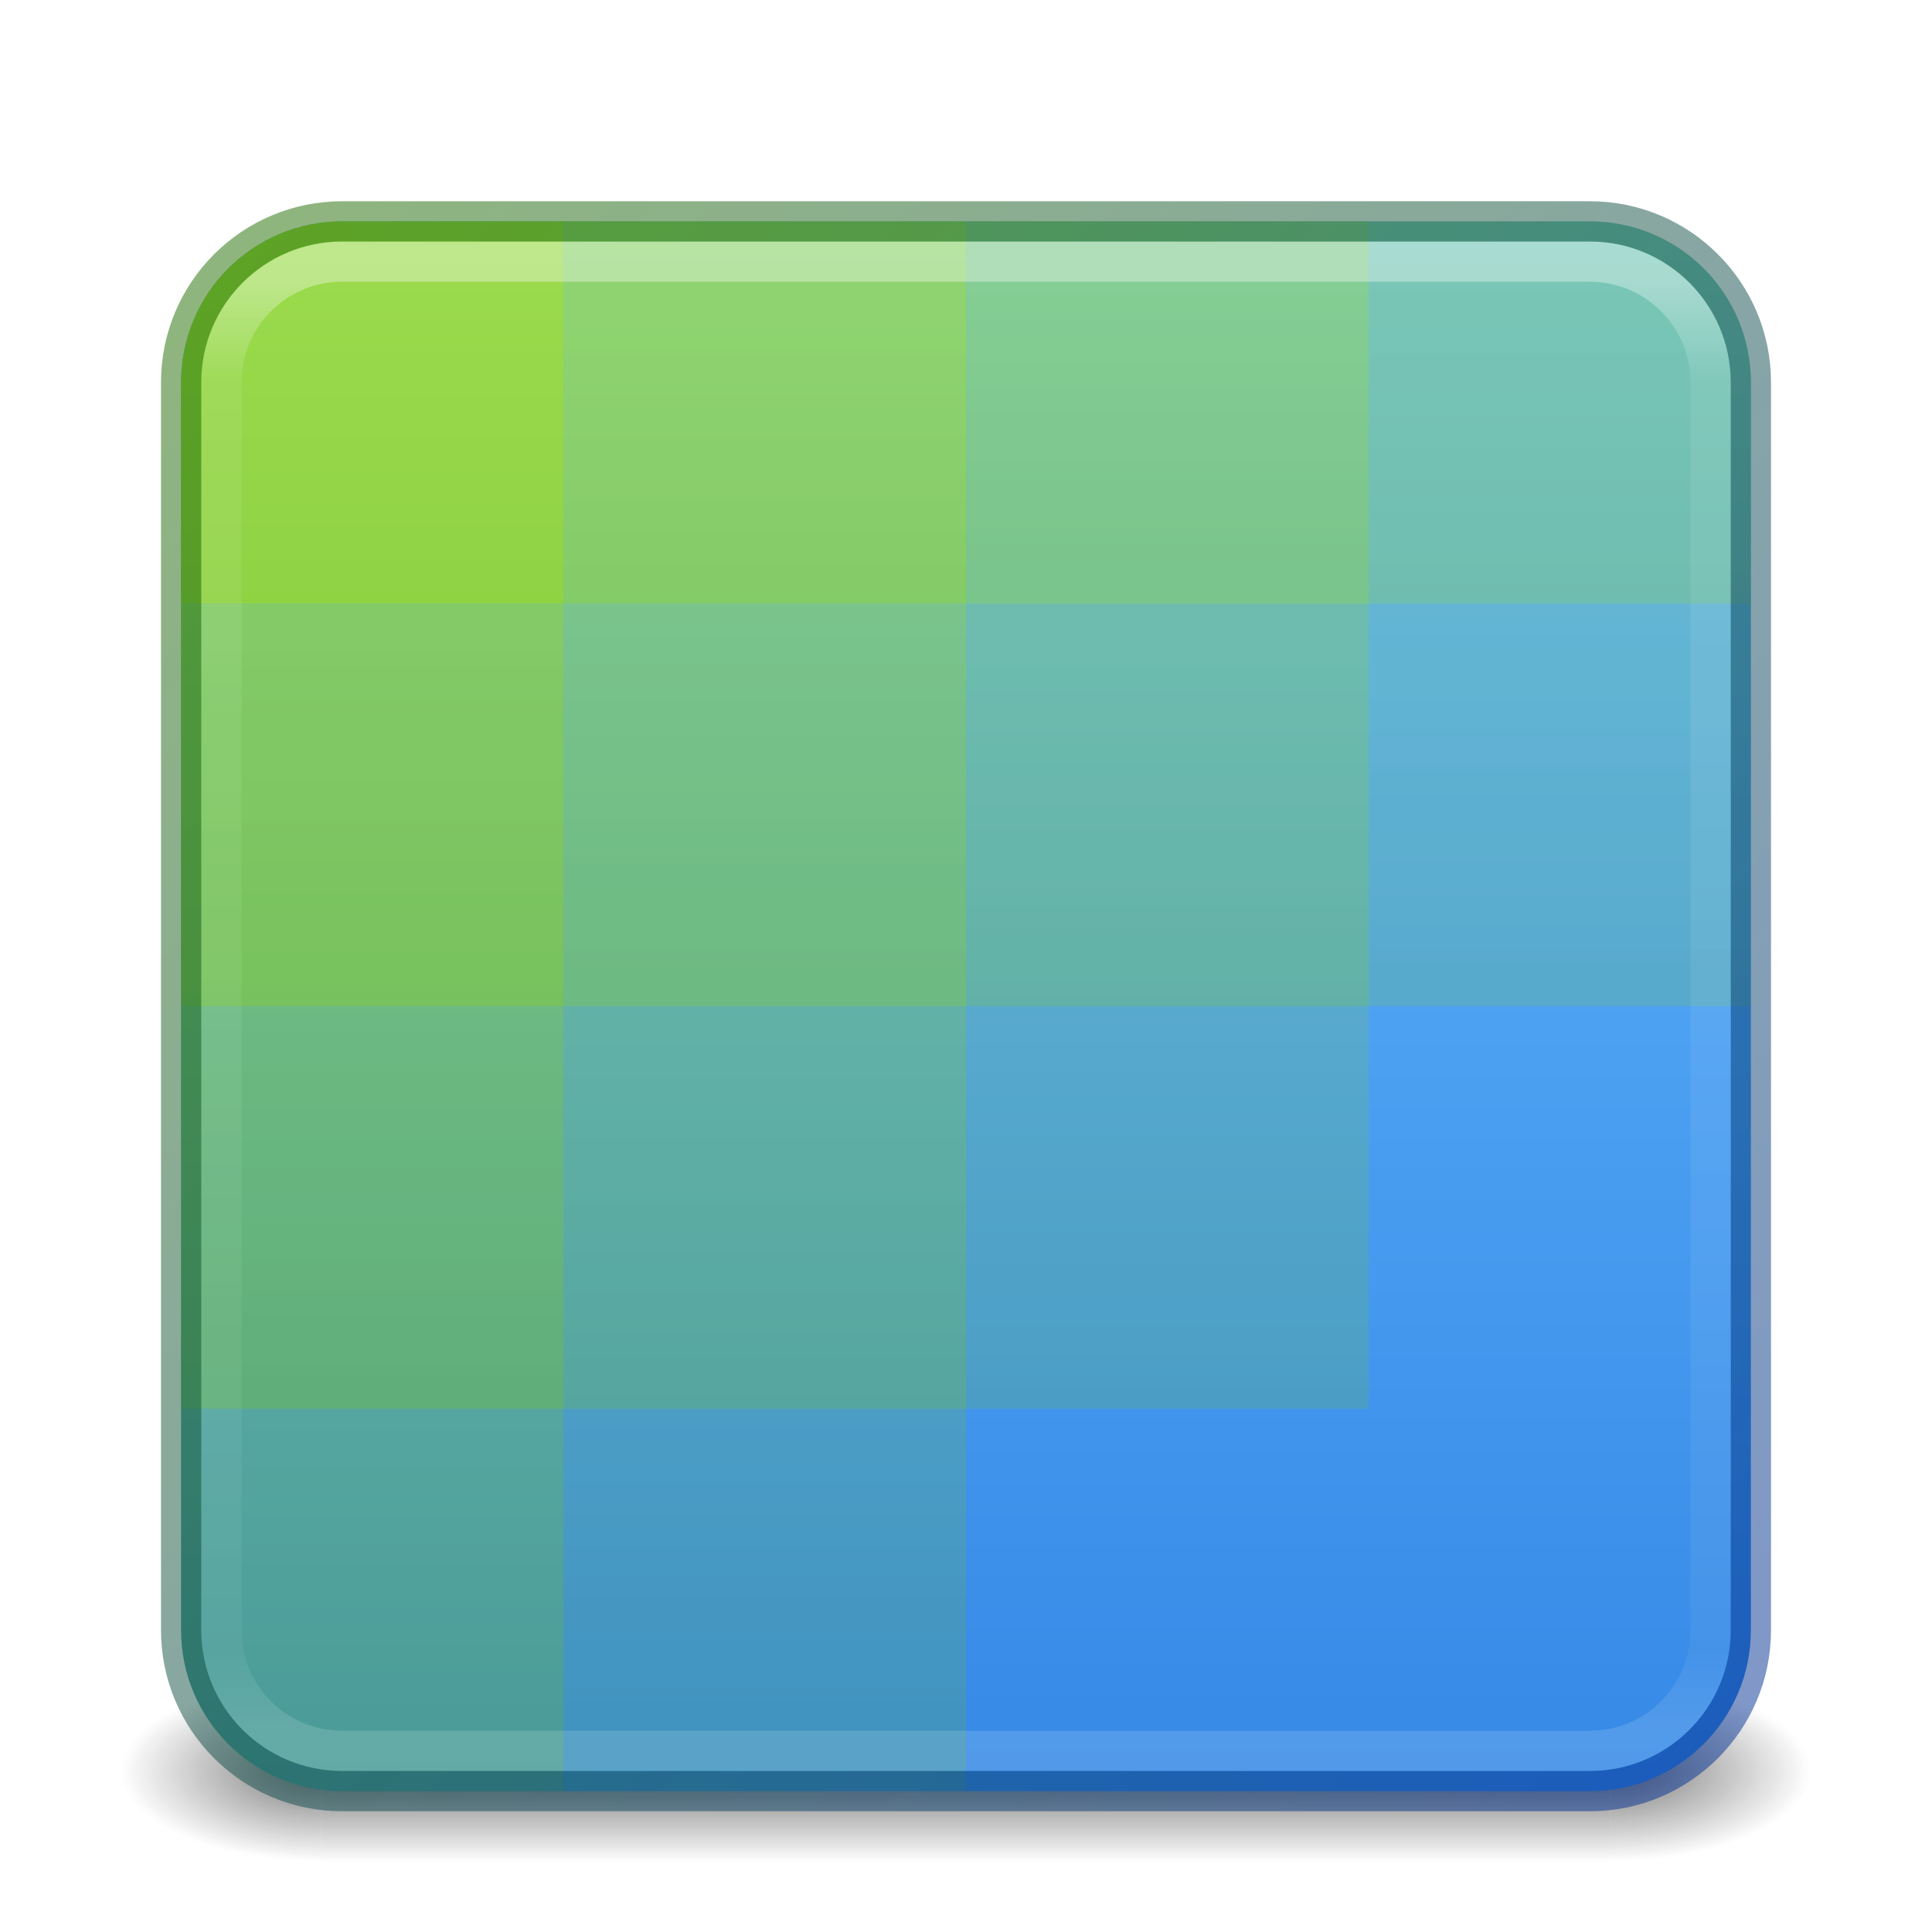
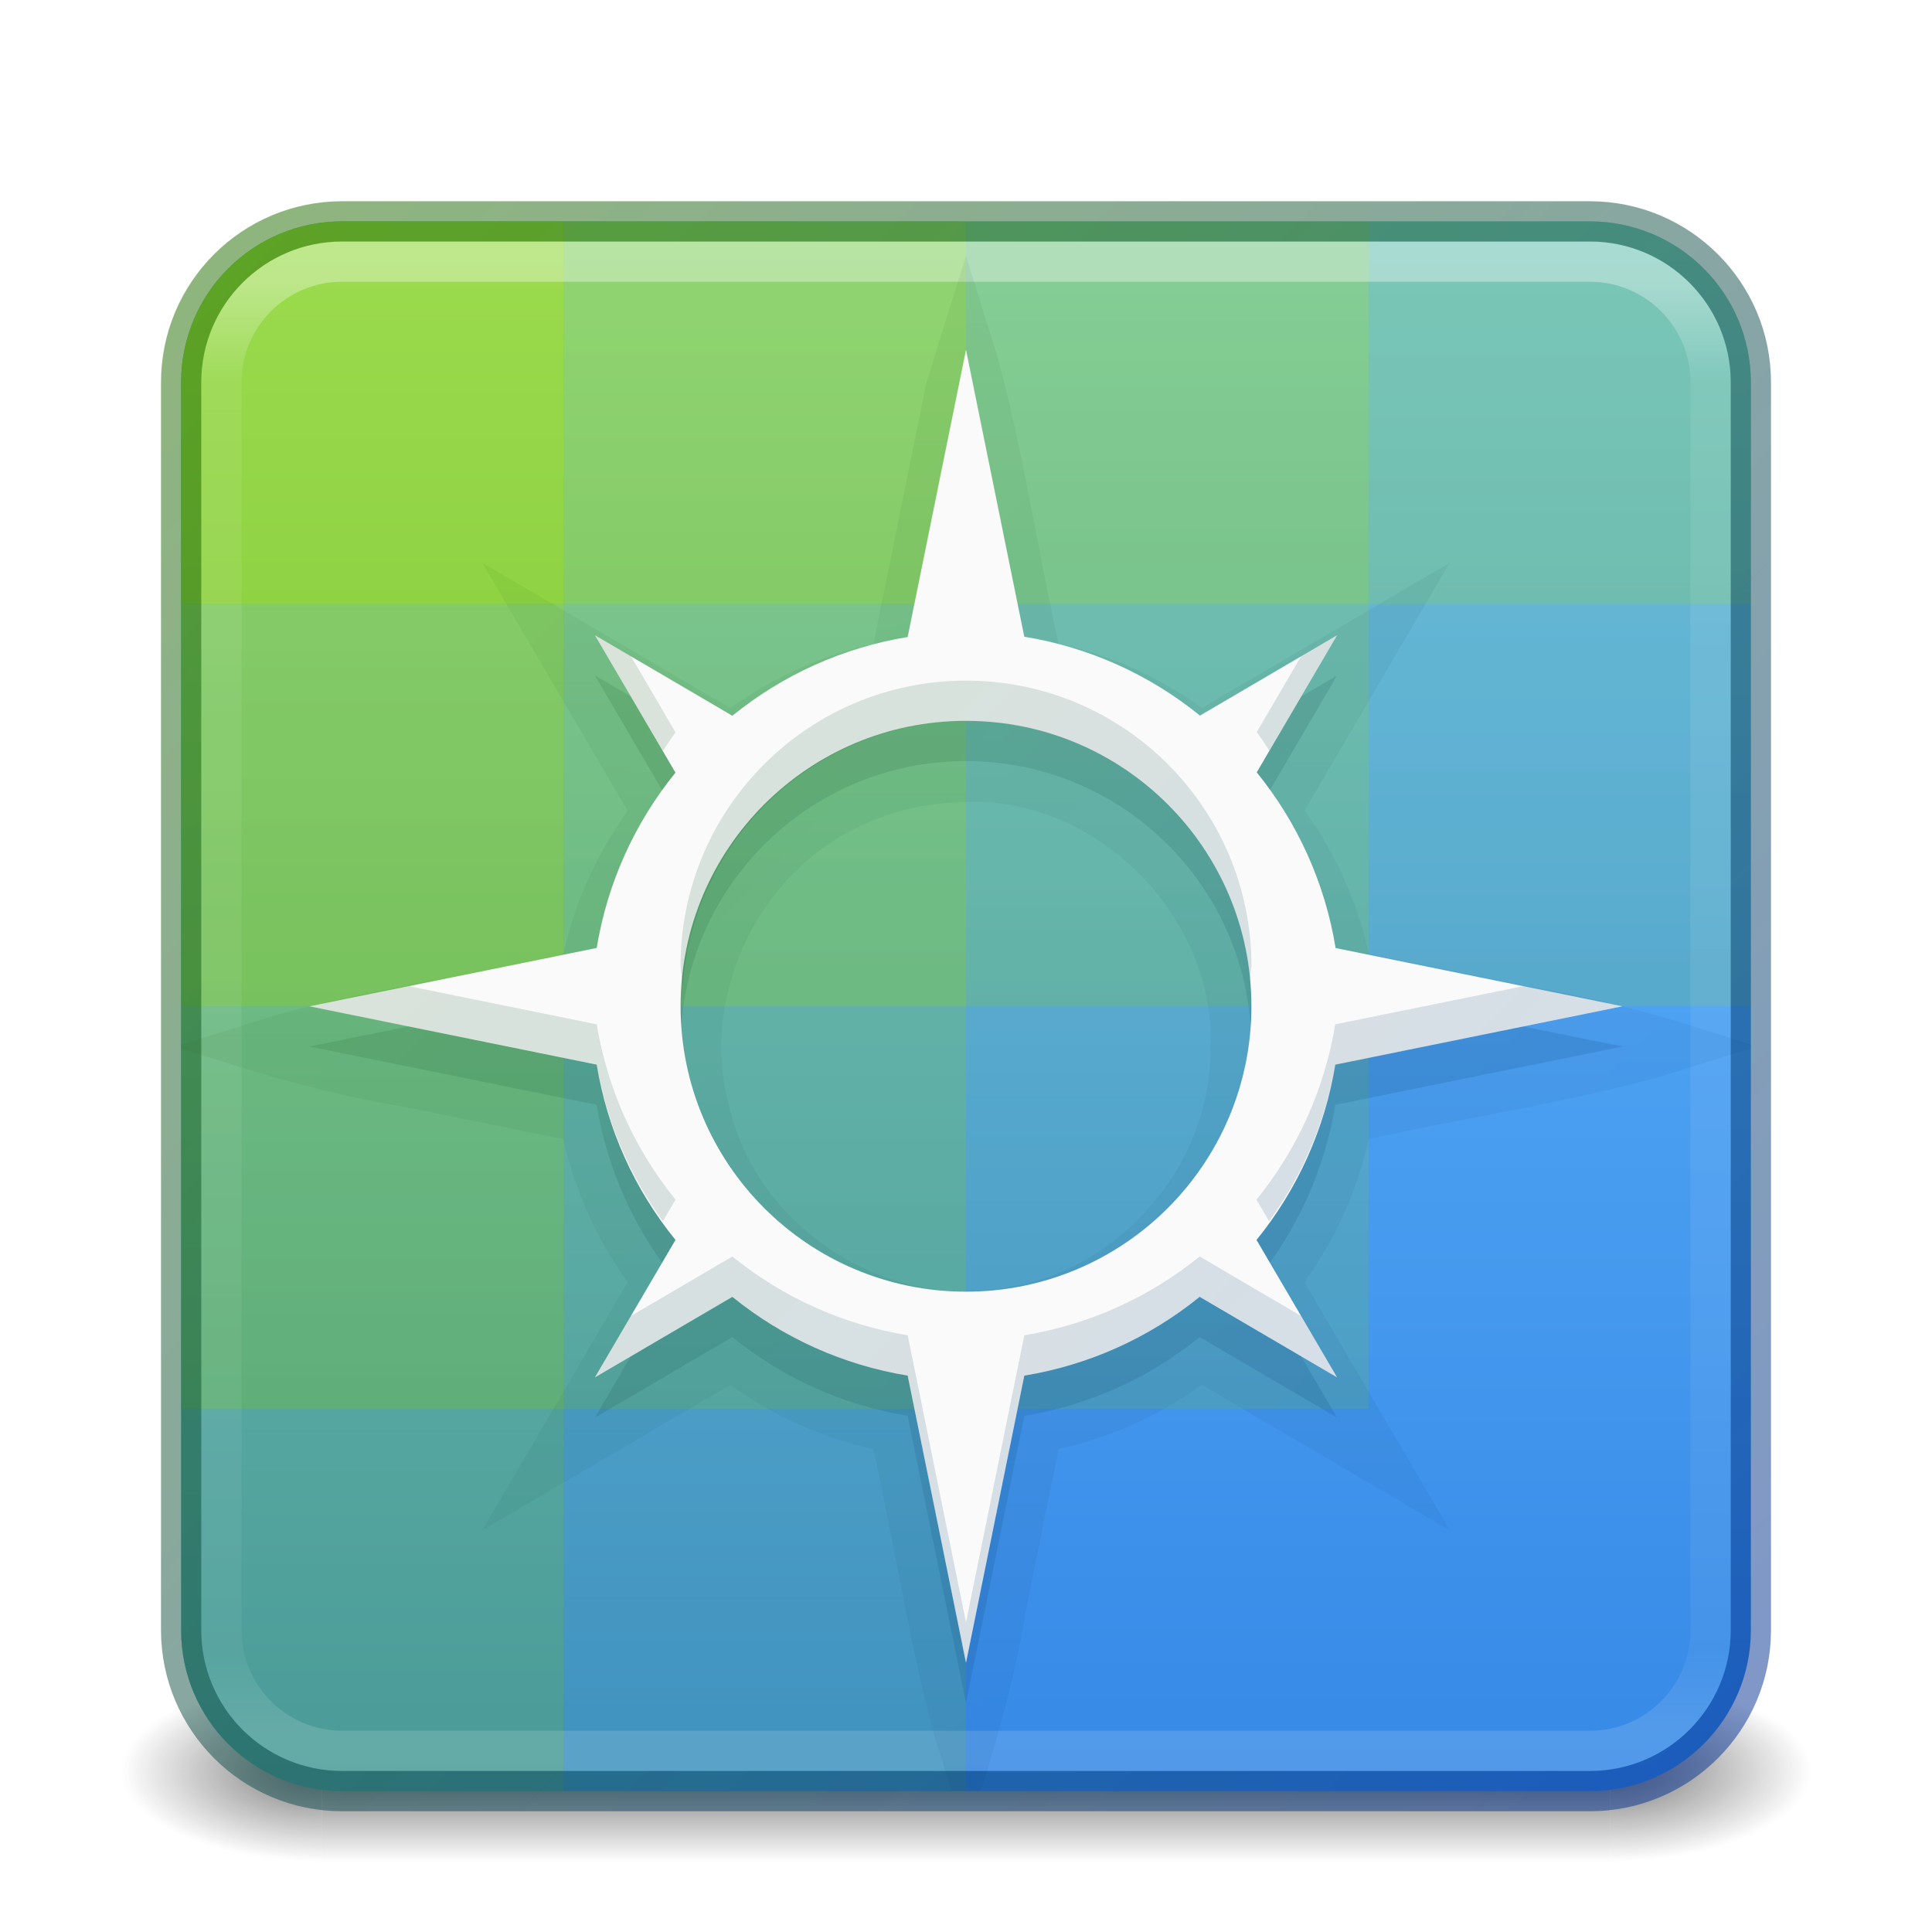
<svg xmlns="http://www.w3.org/2000/svg" xmlns:xlink="http://www.w3.org/1999/xlink" version="1.1" width="48" height="48" id="svg6649" xml:space="preserve">
  <defs id="defs6651">
    <linearGradient id="linearGradient1380">
      <stop style="stop-color:#fafafa;stop-opacity:1" offset="0" id="stop1376" />
      <stop style="stop-color:#d4d4d4;stop-opacity:1" offset="1" id="stop1378" />
    </linearGradient>
    <linearGradient id="linearGradient10083">
      <stop style="stop-color:#ff8c82;stop-opacity:1" offset="0" id="stop10079" />
      <stop style="stop-color:#ed5353;stop-opacity:1" offset="0.493" id="stop10085" />
      <stop style="stop-color:#c6262e;stop-opacity:1" offset="0.511" id="stop10087" />
      <stop style="stop-color:#7a0000;stop-opacity:1" offset="1" id="stop10081" />
    </linearGradient>
    <linearGradient id="linearGradient1308">
      <stop style="stop-color:#206b00;stop-opacity:1" offset="0" id="stop1304" />
      <stop style="stop-color:#002e99;stop-opacity:1" offset="1" id="stop1306" />
    </linearGradient>
    <linearGradient id="linearGradient1241">
      <stop style="stop-color:#ffffff;stop-opacity:1;" offset="0" id="stop1237" />
      <stop style="stop-color:#ffffff;stop-opacity:0;" offset="1" id="stop1239" />
    </linearGradient>
    <linearGradient id="linearGradient584">
      <stop style="stop-color:#9bdb4d;stop-opacity:1" offset="0" id="stop580" />
      <stop style="stop-color:#68b723;stop-opacity:1" offset="1" id="stop582" />
    </linearGradient>
    <linearGradient id="linearGradient1201">
      <stop id="stop1193" style="stop-color:#ffffff;stop-opacity:1" offset="0" />
      <stop id="stop1195" style="stop-color:#ffffff;stop-opacity:0.235" offset="0.068" />
      <stop id="stop1197" style="stop-color:#ffffff;stop-opacity:0.157" offset="0.947" />
      <stop id="stop1199" style="stop-color:#ffffff;stop-opacity:0.392" offset="1" />
    </linearGradient>
    <linearGradient id="linearGradient854">
      <stop style="stop-color:#64baff;stop-opacity:1" offset="0" id="stop850" />
      <stop style="stop-color:#3689e6;stop-opacity:1" offset="1" id="stop852" />
    </linearGradient>
    <linearGradient id="linearGradient3688-166-749">
      <stop id="stop2883" style="stop-color:#181818;stop-opacity:1" offset="0" />
      <stop id="stop2885" style="stop-color:#181818;stop-opacity:0" offset="1" />
    </linearGradient>
    <linearGradient id="linearGradient3702-501-757">
      <stop id="stop2895" style="stop-color:#181818;stop-opacity:0" offset="0" />
      <stop id="stop2897" style="stop-color:#181818;stop-opacity:1" offset="0.5" />
      <stop id="stop2899" style="stop-color:#181818;stop-opacity:0" offset="1" />
    </linearGradient>
    <radialGradient cx="4.993" cy="43.5" r="2.5" fx="4.993" fy="43.5" id="radialGradient3013-6" xlink:href="#linearGradient3688-166-749" gradientUnits="userSpaceOnUse" gradientTransform="matrix(2.003784,0,0,0.8999999,29.98813,4.850003)" />
    <radialGradient cx="4.993" cy="43.5" r="2.5" fx="4.993" fy="43.5" id="radialGradient3015-1" xlink:href="#linearGradient3688-166-749" gradientUnits="userSpaceOnUse" gradientTransform="matrix(2.003784,0,0,0.8999999,-18.01187,-83.15)" />
    <linearGradient xlink:href="#linearGradient854" id="linearGradient856-2" x1="23.528" y1="6.083" x2="23.528" y2="44.233" gradientUnits="userSpaceOnUse" />
    <linearGradient x1="39" y1="6" x2="39" y2="41.945" id="linearGradient3058-5" xlink:href="#linearGradient1201" gradientUnits="userSpaceOnUse" gradientTransform="translate(4e-6,1.000006)" />
    <linearGradient xlink:href="#linearGradient3702-501-757" id="linearGradient1191" gradientUnits="userSpaceOnUse" x1="25.058" y1="47.028" x2="25.058" y2="39.999" gradientTransform="matrix(1.142857,0,0,0.6428571,-3.428569,16.03572)" />
    <linearGradient xlink:href="#linearGradient584" id="linearGradient530" gradientUnits="userSpaceOnUse" x1="23.528" y1="6.083" x2="23.528" y2="44.233" />
    <linearGradient xlink:href="#linearGradient1241" id="linearGradient1249" gradientUnits="userSpaceOnUse" x1="5.665" y1="6.954" x2="43.467" y2="44.46" />
    <linearGradient xlink:href="#linearGradient1308" id="linearGradient1310" x1="5.817" y1="7.117" x2="43.657" y2="44.958" gradientUnits="userSpaceOnUse" />
    <linearGradient xlink:href="#linearGradient1241" id="linearGradient2074" gradientUnits="userSpaceOnUse" x1="6.837" y1="7.979" x2="41.176" y2="42.358" />
    <linearGradient xlink:href="#linearGradient584" id="linearGradient530-6" gradientUnits="userSpaceOnUse" x1="23.528" y1="6.083" x2="23.528" y2="44.233" />
    <linearGradient xlink:href="#linearGradient13193" id="linearGradient26179" gradientUnits="userSpaceOnUse" x1="9" y1="22" x2="9" y2="2" gradientTransform="translate(28,26)" />
    <linearGradient id="linearGradient13193">
      <stop style="stop-color:#000000;stop-opacity:1" offset="0" id="stop13195" />
      <stop style="stop-color:#333333;stop-opacity:1" offset="1" id="stop13197" />
    </linearGradient>
+     <linearGradient xlink:href="#linearGradient854" id="linearGradient899" x1="31.781" y1="4.927" x2="31.781" y2="59.148" gradientUnits="userSpaceOnUse" gradientTransform="matrix(0.7090909,0,0,0.7090909,1.309106,2.309086)" />
+     <linearGradient xlink:href="#linearGradient1308" id="linearGradient1867" gradientUnits="userSpaceOnUse" x1="9.581" y1="10.074" x2="40.263" y2="40.756" />
+     <linearGradient xlink:href="#linearGradient1308" id="linearGradient1" gradientUnits="userSpaceOnUse" x1="9.581" y1="10.074" x2="40.263" y2="40.756" />
+     <linearGradient xlink:href="#linearGradient1308" id="linearGradient2" gradientUnits="userSpaceOnUse" x1="9.581" y1="10.074" x2="40.263" y2="40.756" gradientTransform="translate(0,-1)" />
  </defs>
  <rect style="opacity:0.6;fill:url(#radialGradient3013-6);fill-opacity:1;stroke:none;stroke-width:0.863" id="rect2801-3-7" y="41.75" x="40" height="4.5" width="5" />
  <rect style="opacity:0.6;fill:url(#radialGradient3015-1);fill-opacity:1;stroke:none;stroke-width:0.863" id="rect3696-6-3" transform="scale(-1)" y="-46.25" x="-8" height="4.5" width="5" />
  <rect style="opacity:0.6;fill:url(#linearGradient1191);fill-opacity:1;stroke:none;stroke-width:0.863" id="rect3700-4-6" y="41.75" x="8" height="4.5" width="32" />
  <rect style="color:#000000;display:inline;overflow:visible;visibility:visible;opacity:1;fill:url(#linearGradient856-2);fill-opacity:1;fill-rule:nonzero;stroke:none;stroke-width:1;stroke-opacity:0.5;marker:none;enable-background:accumulate" id="rect5505-21-1" y="5.5" x="4.5" ry="4" rx="4" height="39" width="39" />
  <path id="rect532" style="fill:url(#linearGradient530);stroke-width:1;stroke-opacity:0.5;-inkscape-stroke:none;stop-color:#000000;font-variation-settings:normal;opacity:1;vector-effect:none;fill-opacity:1;stroke:none;stroke-linecap:butt;stroke-linejoin:miter;stroke-miterlimit:4;stroke-dasharray:none;stroke-dashoffset:0;marker:none;stop-opacity:1" d="M 8.5 5.5 C 6.284 5.5 4.5 7.284 4.5 9.5 L 4.5 15 L 14 15 L 14 5.5 L 8.5 5.5 z " />
  <path id="rect532-3" style="fill:url(#linearGradient530);stroke-width:1;stroke-opacity:0.5;-inkscape-stroke:none;stop-color:#000000;opacity:0.8;font-variation-settings:normal;vector-effect:none;fill-opacity:1;stroke:none;stroke-linecap:butt;stroke-linejoin:miter;stroke-miterlimit:4;stroke-dasharray:none;stroke-dashoffset:0;marker:none;stop-opacity:1" d="M 14 5.5 L 14 15 L 24 15 L 24 5.5 L 14 5.5 z " />
  <path id="rect532-6" style="fill:url(#linearGradient530);stroke-width:1;stroke-opacity:0.5;-inkscape-stroke:none;stop-color:#000000;opacity:0.6;font-variation-settings:normal;vector-effect:none;fill-opacity:1;stroke:none;stroke-linecap:butt;stroke-linejoin:miter;stroke-miterlimit:4;stroke-dasharray:none;stroke-dashoffset:0;marker:none;stop-opacity:1" d="M 24 5.5 L 24 15 L 34 15 L 34 5.5 L 24 5.5 z " />
  <path id="rect532-3-7" style="fill:url(#linearGradient530);stroke-width:1;stroke-opacity:0.5;-inkscape-stroke:none;stop-color:#000000;opacity:0.4;font-variation-settings:normal;vector-effect:none;fill-opacity:1;stroke:none;stroke-linecap:butt;stroke-linejoin:miter;stroke-miterlimit:4;stroke-dasharray:none;stroke-dashoffset:0;marker:none;stop-opacity:1" d="M 34 5.5 L 34 15 L 43.5 15 L 43.5 9.5 C 43.5 7.284 41.716 5.5 39.5 5.5 L 34 5.5 z " />
  <path id="rect532-5" style="fill:url(#linearGradient530);stroke-width:1;stroke-opacity:0.5;-inkscape-stroke:none;stop-color:#000000;opacity:0.8;font-variation-settings:normal;vector-effect:none;fill-opacity:1;stroke:none;stroke-linecap:butt;stroke-linejoin:miter;stroke-miterlimit:4;stroke-dasharray:none;stroke-dashoffset:0;marker:none;stop-opacity:1" d="M 4.5 15 L 4.5 25 L 14 25 L 14 15 L 4.5 15 z " />
  <rect style="fill:url(#linearGradient530);stroke-width:1;stroke-opacity:0.5;-inkscape-stroke:none;stop-color:#000000;opacity:0.6;font-variation-settings:normal;vector-effect:none;fill-opacity:1;stroke:none;stroke-linecap:butt;stroke-linejoin:miter;stroke-miterlimit:4;stroke-dasharray:none;stroke-dashoffset:0;marker:none;stop-opacity:1" id="rect532-3-3" width="10" height="10" x="14" y="15" rx="0" ry="0" />
  <rect style="fill:url(#linearGradient530);stroke-width:1;stroke-opacity:0.5;-inkscape-stroke:none;stop-color:#000000;opacity:0.4;font-variation-settings:normal;vector-effect:none;fill-opacity:1;stroke:none;stroke-linecap:butt;stroke-linejoin:miter;stroke-miterlimit:4;stroke-dasharray:none;stroke-dashoffset:0;marker:none;stop-opacity:1" id="rect532-6-5" width="10" height="10" x="24" y="15" rx="0" ry="0" />
  <path id="rect532-3-7-6" style="fill:url(#linearGradient530);stroke-width:1;stroke-opacity:0.5;-inkscape-stroke:none;stop-color:#000000;opacity:0.2;font-variation-settings:normal;vector-effect:none;fill-opacity:1;stroke:none;stroke-linecap:butt;stroke-linejoin:miter;stroke-miterlimit:4;stroke-dasharray:none;stroke-dashoffset:0;marker:none;stop-opacity:1" d="M 34 15 L 34 25 L 43.5 25 L 43.5 15 L 34 15 z " />
  <path id="rect532-5-2" style="fill:url(#linearGradient530);stroke-width:1;stroke-opacity:0.5;-inkscape-stroke:none;stop-color:#000000;opacity:0.6;font-variation-settings:normal;vector-effect:none;fill-opacity:1;stroke:none;stroke-linecap:butt;stroke-linejoin:miter;stroke-miterlimit:4;stroke-dasharray:none;stroke-dashoffset:0;marker:none;stop-opacity:1" d="M 4.5 25 L 4.5 35 L 14 35 L 14 25 L 4.5 25 z " />
  <rect style="fill:url(#linearGradient530);stroke-width:1;stroke-opacity:0.5;-inkscape-stroke:none;stop-color:#000000;opacity:0.4;font-variation-settings:normal;vector-effect:none;fill-opacity:1;stroke:none;stroke-linecap:butt;stroke-linejoin:miter;stroke-miterlimit:4;stroke-dasharray:none;stroke-dashoffset:0;marker:none;stop-opacity:1" id="rect532-3-3-9" width="10" height="10" x="14" y="25" rx="0" ry="0" />
  <rect style="fill:url(#linearGradient530);stroke-width:1;stroke-opacity:0.5;-inkscape-stroke:none;stop-color:#000000;opacity:0.2;font-variation-settings:normal;vector-effect:none;fill-opacity:1;stroke:none;stroke-linecap:butt;stroke-linejoin:miter;stroke-miterlimit:4;stroke-dasharray:none;stroke-dashoffset:0;marker:none;stop-opacity:1" id="rect532-6-5-1" width="10" height="10" x="24" y="25" rx="0" ry="0" />
  <path id="rect532-5-2-7" style="fill:url(#linearGradient530);stroke-width:1;stroke-opacity:0.5;-inkscape-stroke:none;stop-color:#000000;opacity:0.4;font-variation-settings:normal;vector-effect:none;fill-opacity:1;stroke:none;stroke-linecap:butt;stroke-linejoin:miter;stroke-miterlimit:4;stroke-dasharray:none;stroke-dashoffset:0;marker:none;stop-opacity:1" d="M 4.5 35 L 4.5 40.5 C 4.5 42.716 6.284 44.5 8.5 44.5 L 14 44.5 L 14 35 L 4.5 35 z " />
  <path id="rect532-3-3-9-0" style="fill:url(#linearGradient530);stroke-width:1;stroke-opacity:0.5;-inkscape-stroke:none;stop-color:#000000;opacity:0.2;font-variation-settings:normal;vector-effect:none;fill-opacity:1;stroke:none;stroke-linecap:butt;stroke-linejoin:miter;stroke-miterlimit:4;stroke-dasharray:none;stroke-dashoffset:0;marker:none;stop-opacity:1" d="M 14 35 L 14 44.5 L 24 44.5 L 24 35 L 14 35 z " />
  <rect style="opacity:0.35;fill:none;stroke:url(#linearGradient3058-5);stroke-width:1;stroke-linecap:round;stroke-linejoin:round;stroke-miterlimit:4;stroke-dasharray:none;stroke-dashoffset:0;stroke-opacity:1" id="rect6741-2" y="6.5" x="5.5" ry="3" rx="3" height="37" width="37" />
  <rect style="color:#000000;display:inline;overflow:visible;visibility:visible;fill:none;fill-opacity:1;fill-rule:nonzero;stroke:url(#linearGradient1310);stroke-width:1;stroke-opacity:0.5;marker:none;enable-background:accumulate" id="rect5505-21-1-1" y="5.5" x="4.5" ry="4" rx="4" height="39" width="39" />
+   <path id="path918-0-6" style="font-variation-settings:normal;opacity:0.07;vector-effect:none;fill:url(#linearGradient1);fill-opacity:1;stroke:none;stroke-width:1;stroke-linecap:butt;stroke-linejoin:miter;stroke-miterlimit:4;stroke-dasharray:none;stroke-dashoffset:0;stroke-opacity:0.5;-inkscape-stroke:none;marker:none;stop-color:#000000" d="M 24 6.357 L 23.02 9.492 L 21.699 15.996 C 20.425 16.28 19.204 16.831 18.145 17.594 C 16.089 16.388 14.034 15.183 11.979 13.979 C 13.183 16.034 14.388 18.089 15.594 20.145 C 14.832 21.204 14.279 22.424 13.996 23.699 C 11.61 24.228 9.181 24.586 6.824 25.229 L 4.5 25.955 L 4.5 26.047 C 6.318 26.643 8.149 27.191 10.041 27.498 L 13.996 28.301 C 14.279 29.576 14.831 30.796 15.594 31.855 C 14.388 33.911 13.183 35.966 11.979 38.021 C 14.034 36.817 16.089 35.612 18.145 34.406 C 19.201 35.173 20.425 35.719 21.699 36.004 C 22.228 38.39 22.586 40.819 23.229 43.176 L 23.643 44.5 L 24.367 44.5 C 24.834 43.01 25.247 41.505 25.498 39.959 L 26.301 36.004 C 27.574 35.719 28.799 35.174 29.855 34.406 C 31.911 35.612 33.966 36.817 36.021 38.021 C 34.817 35.966 33.612 33.911 32.406 31.855 C 33.172 30.798 33.721 29.575 34.004 28.301 C 36.39 27.772 38.819 27.415 41.176 26.771 L 43.5 26.045 L 43.5 25.955 C 41.682 25.358 39.851 24.808 37.959 24.502 L 34.012 23.701 C 33.729 22.423 33.178 21.198 32.412 20.137 C 33.614 18.086 34.816 16.034 36.018 13.982 C 33.966 15.184 31.914 16.386 29.863 17.588 C 28.801 16.824 27.578 16.27 26.299 15.988 C 25.771 13.605 25.415 11.178 24.771 8.824 L 24 6.357 z M 24.369 19.922 C 27.542 20.036 30.277 22.997 30.072 26.176 C 30.04 29.083 27.649 31.728 24.754 32.021 C 21.786 32.468 18.719 30.345 18.1 27.408 C 17.356 24.606 18.983 21.442 21.682 20.391 C 22.523 20.028 23.457 19.904 24.369 19.922 z " />
+   <path id="path918-0" style="font-variation-settings:normal;vector-effect:none;fill:url(#linearGradient1867);fill-opacity:1;stroke:none;stroke-width:1;stroke-linecap:butt;stroke-linejoin:miter;stroke-miterlimit:4;stroke-dasharray:none;stroke-dashoffset:0;stroke-opacity:0.5;-inkscape-stroke:none;marker:none;stop-color:#000000;opacity:0.15;stop-opacity:1" d="m 24,9.691 -1.449,7.135 a 9.296,9.296 0 0 0 -4.356,1.957 l -3.414,-2.001 2.001,3.414 a 9.296,9.296 0 0 0 -1.957,4.356 l -7.135,1.449 7.135,1.449 a 9.296,9.296 0 0 0 1.957,4.356 l -2.001,3.414 3.414,-2.001 a 9.296,9.296 0 0 0 4.356,1.957 l 1.449,7.135 1.449,-7.135 a 9.296,9.296 0 0 0 4.356,-1.957 l 3.414,2.001 -2.001,-3.414 a 9.296,9.296 0 0 0 1.957,-4.356 l 7.135,-1.449 -7.127,-1.447 a 9.296,9.296 0 0 0 -1.96,-4.365 l 1.996,-3.406 -3.406,1.996 a 9.296,9.296 0 0 0 -4.365,-1.96 z m 0,9.218 a 7.091,7.091 0 0 1 7.091,7.091 7.091,7.091 0 0 1 -7.091,7.091 7.091,7.091 0 0 1 -7.091,-7.091 7.091,7.091 0 0 1 7.091,-7.091 z" />
+   <path id="path918" style="font-variation-settings:normal;vector-effect:none;fill:#fafafa;fill-opacity:1;stroke:none;stroke-width:1;stroke-linecap:butt;stroke-linejoin:miter;stroke-miterlimit:4;stroke-dasharray:none;stroke-dashoffset:0;stroke-opacity:0.5;-inkscape-stroke:none;marker:none;stop-color:#000000" d="m 24,8.691 -1.449,7.135 a 9.296,9.296 0 0 0 -4.356,1.957 l -3.414,-2.001 2.001,3.414 a 9.296,9.296 0 0 0 -1.957,4.356 l -7.135,1.449 7.135,1.449 a 9.296,9.296 0 0 0 1.957,4.356 l -2.001,3.414 3.414,-2.001 a 9.296,9.296 0 0 0 4.356,1.957 l 1.449,7.135 1.449,-7.135 a 9.296,9.296 0 0 0 4.356,-1.957 l 3.414,2.001 -2.001,-3.414 a 9.296,9.296 0 0 0 1.957,-4.356 l 7.135,-1.449 -7.127,-1.447 a 9.296,9.296 0 0 0 -1.96,-4.365 l 1.996,-3.406 -3.406,1.996 a 9.296,9.296 0 0 0 -4.365,-1.96 z m 0,9.218 a 7.091,7.091 0 0 1 7.091,7.091 7.091,7.091 0 0 1 -7.091,7.091 7.091,7.091 0 0 1 -7.091,-7.091 7.091,7.091 0 0 1 7.091,-7.091 z" />
+   <path id="path918-0-2" style="font-variation-settings:normal;opacity:0.15;vector-effect:none;fill:url(#linearGradient2);fill-opacity:1;stroke:none;stroke-width:1;stroke-linecap:butt;stroke-linejoin:miter;stroke-miterlimit:4;stroke-dasharray:none;stroke-dashoffset:0;stroke-opacity:0.5;-inkscape-stroke:none;marker:none;stop-color:#000000" d="M 14.781 15.781 L 16.469 18.66 A 9.296 9.296 0 0 1 16.783 18.195 L 15.676 16.305 L 14.781 15.781 z M 33.219 15.781 L 32.326 16.305 L 31.223 18.188 A 9.296 9.296 0 0 1 31.537 18.65 L 33.219 15.781 z M 24 16.91 A 7.091 7.091 0 0 0 16.908 24 A 7.091 7.091 0 0 0 16.965 24.5 A 7.091 7.091 0 0 1 24 17.91 A 7.091 7.091 0 0 1 31.055 24.33 A 7.091 7.091 0 0 0 31.092 24 A 7.091 7.091 0 0 0 24 16.91 z M 10.152 24.5 L 7.691 25 L 14.826 26.449 A 9.296 9.296 0 0 0 16.469 30.34 L 16.783 29.805 A 9.296 9.296 0 0 1 14.826 25.449 L 10.152 24.5 z M 37.848 24.5 L 33.174 25.449 A 9.296 9.296 0 0 1 31.217 29.805 L 31.531 30.34 A 9.296 9.296 0 0 0 33.174 26.449 L 40.309 25 L 37.848 24.5 z M 18.195 31.217 L 15.676 32.695 L 14.781 34.219 L 18.195 32.217 A 9.296 9.296 0 0 0 22.551 34.174 L 24 41.309 L 25.449 34.174 A 9.296 9.296 0 0 0 29.805 32.217 L 33.219 34.219 L 32.324 32.695 L 29.805 31.217 A 9.296 9.296 0 0 1 25.449 33.174 L 24 40.309 L 22.551 33.174 A 9.296 9.296 0 0 1 18.195 31.217 z " />
</svg>
